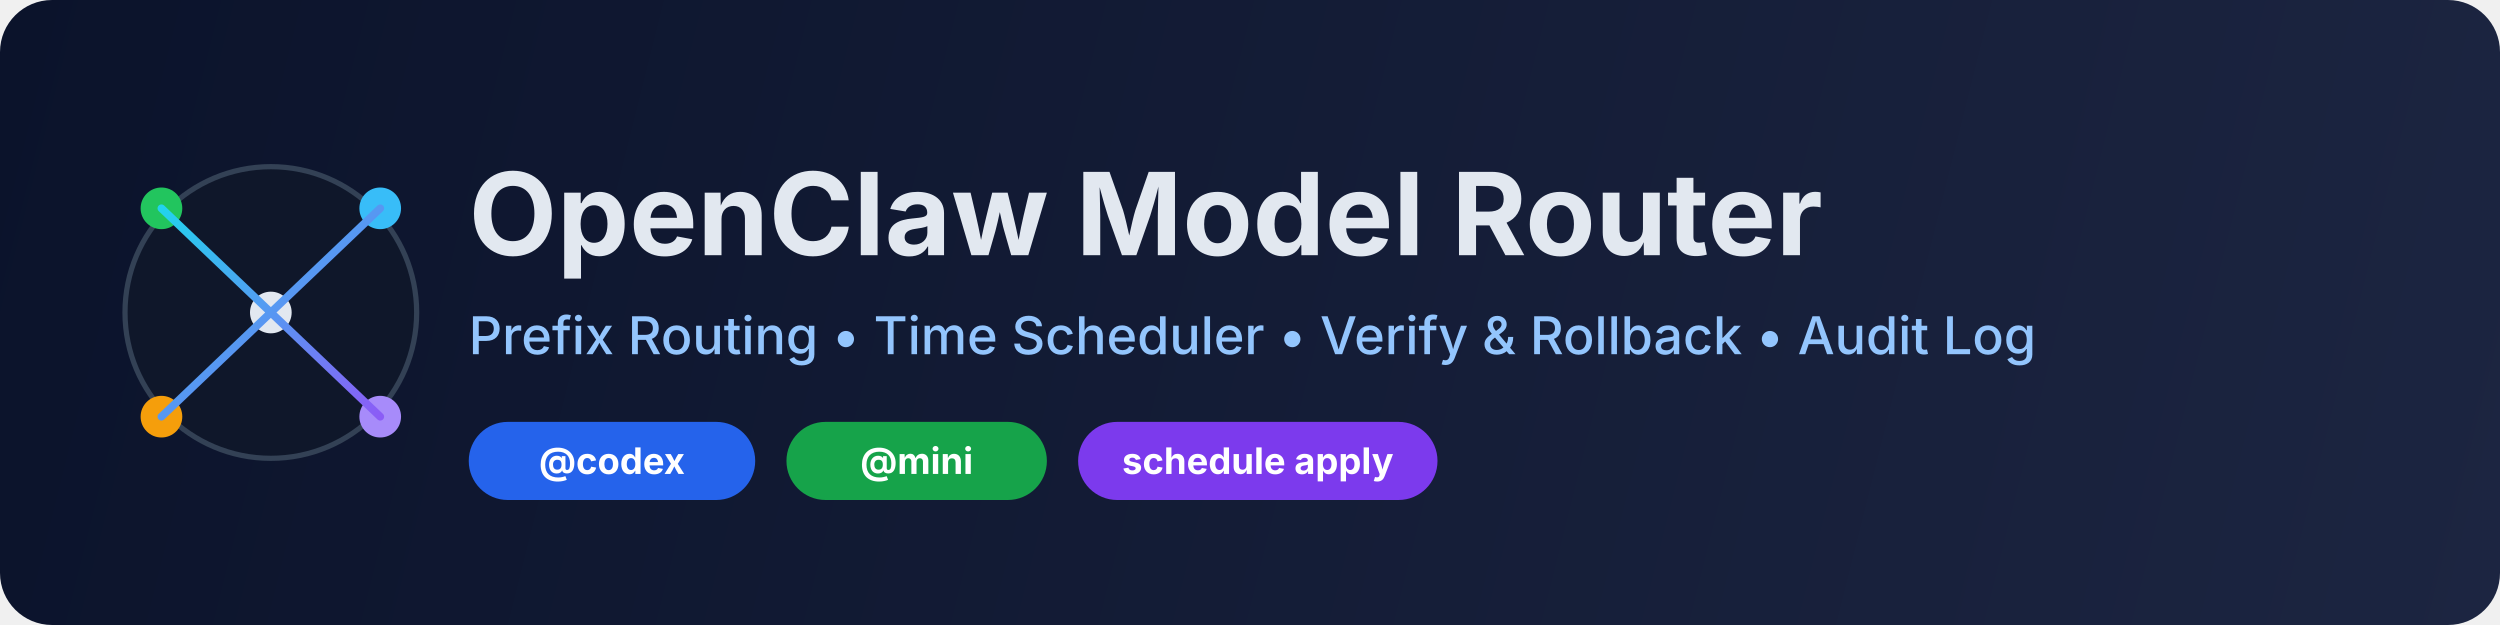
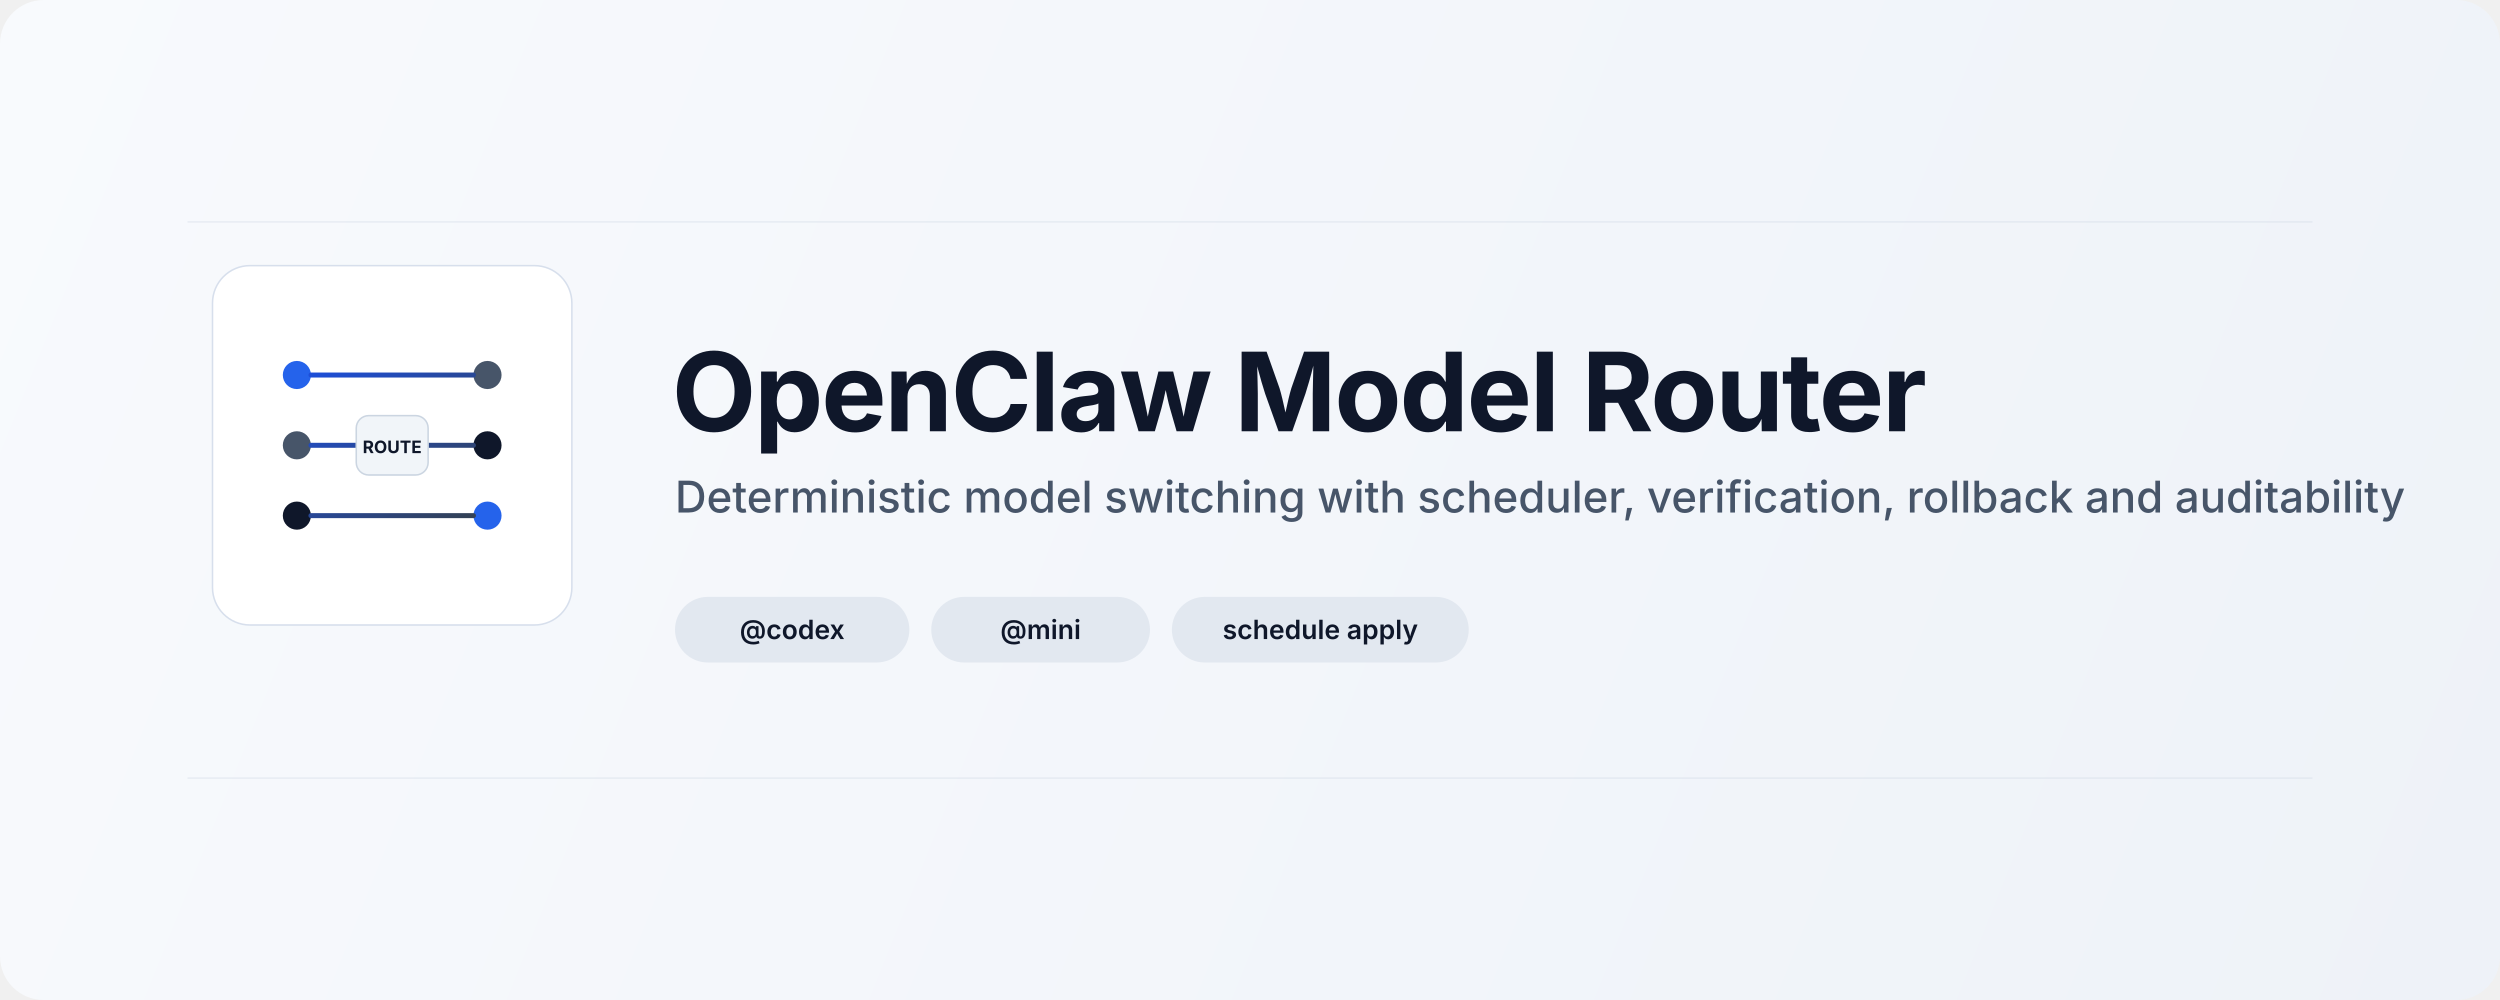
- <svg xmlns="http://www.w3.org/2000/svg" width="960" height="240" viewBox="0 0 960 240" fill="none">
+ <svg xmlns="http://www.w3.org/2000/svg" width="1600" height="640" viewBox="0 0 1600 640" fill="none">
  <defs>
-     <linearGradient id="bg" x1="0" y1="0" x2="960" y2="240" gradientUnits="userSpaceOnUse">
-       <stop stop-color="#0B132B" />
-       <stop offset="1" stop-color="#1C2541" />
+     <linearGradient id="bg" x1="0" y1="0" x2="1600" y2="640" gradientUnits="userSpaceOnUse">
+       <stop offset="0" stop-color="#F8FAFD" />
+       <stop offset="1" stop-color="#EEF2F8" />
    </linearGradient>
-     <linearGradient id="accent" x1="0" y1="0" x2="1" y2="1">
-       <stop stop-color="#22D3EE" />
-       <stop offset="1" stop-color="#8B5CF6" />
+     <linearGradient id="line" x1="0" y1="0" x2="1" y2="1">
+       <stop stop-color="#1D4ED8" />
+       <stop offset="1" stop-color="#334155" />
    </linearGradient>
  </defs>
-   <rect width="960" height="240" rx="20" fill="url(#bg)" />
-   <g transform="translate(44,52)">
-     <circle cx="60" cy="68" r="56" fill="#0F172A" stroke="#334155" stroke-width="2" />
-     <circle cx="60" cy="68" r="8" fill="#E2E8F0" />
-     <circle cx="18" cy="28" r="8" fill="#22C55E" />
-     <circle cx="102" cy="28" r="8" fill="#38BDF8" />
-     <circle cx="18" cy="108" r="8" fill="#F59E0B" />
-     <circle cx="102" cy="108" r="8" fill="#A78BFA" />
-     <path d="M60 68L18 28M60 68L102 28M60 68L18 108M60 68L102 108" stroke="url(#accent)" stroke-width="3" stroke-linecap="round" />
+   <rect width="1600" height="640" rx="28" fill="url(#bg)" />
+   <g opacity="0.35" stroke="#CBD5E1" stroke-width="1">
+     <path d="M120 142H1480" />
+     <path d="M120 498H1480" />
  </g>
-   <text x="180" y="98" fill="#E2E8F0" font-family="Inter,Segoe UI,Arial,sans-serif" font-size="44" font-weight="700">
+   <g transform="translate(136,170)">
+     <rect width="230" height="230" rx="24" fill="#FFFFFF" stroke="#D7DFEC" />
+     <circle cx="54" cy="70" r="9" fill="#2563EB" />
+     <circle cx="54" cy="115" r="9" fill="#475569" />
+     <circle cx="54" cy="160" r="9" fill="#0F172A" />
+     <circle cx="176" cy="70" r="9" fill="#475569" />
+     <circle cx="176" cy="115" r="9" fill="#0F172A" />
+     <circle cx="176" cy="160" r="9" fill="#2563EB" />
+     <path d="M63 70H167M63 115H167M63 160H167" stroke="url(#line)" stroke-width="3.2" stroke-linecap="round" />
+     <rect x="92" y="96" width="46" height="38" rx="8" fill="#F1F5F9" stroke="#CBD5E1" />
+     <text x="115" y="120" text-anchor="middle" fill="#0F172A" font-family="Inter,Segoe UI,Arial,sans-serif" font-size="11" font-weight="700">ROUTE</text>
+   </g>
+   <text x="430" y="276" fill="#0F172A" font-family="Inter,Segoe UI,Arial,sans-serif" font-size="70" font-weight="700" letter-spacing="-1.2">
    OpenClaw Model Router
  </text>
-   <text x="180" y="136" fill="#93C5FD" font-family="Inter,Segoe UI,Arial,sans-serif" font-size="20" font-weight="500">
-     Prefix Routing • Time Scheduler • Verify &amp; Rollback • Audit Log
+   <text x="432" y="328" fill="#475569" font-family="Inter,Segoe UI,Arial,sans-serif" font-size="28" font-weight="500">
+     Deterministic model switching with scheduler, verification, rollback and auditability
  </text>
-   <g transform="translate(180,162)">
-     <rect x="0" y="0" width="110" height="30" rx="15" fill="#2563EB" />
-     <text x="55" y="20" text-anchor="middle" fill="white" font-family="Inter,Segoe UI,Arial,sans-serif" font-size="14" font-weight="700">@codex</text>
-     <rect x="122" y="0" width="100" height="30" rx="15" fill="#16A34A" />
-     <text x="172" y="20" text-anchor="middle" fill="white" font-family="Inter,Segoe UI,Arial,sans-serif" font-size="14" font-weight="700">@mini</text>
-     <rect x="234" y="0" width="138" height="30" rx="15" fill="#7C3AED" />
-     <text x="303" y="20" text-anchor="middle" fill="white" font-family="Inter,Segoe UI,Arial,sans-serif" font-size="14" font-weight="700">schedule apply</text>
+   <g transform="translate(432,382)">
+     <rect x="0" y="0" width="150" height="42" rx="21" fill="#E2E8F0" />
+     <text x="75" y="27" text-anchor="middle" fill="#0F172A" font-family="Inter,Segoe UI,Arial,sans-serif" font-size="17" font-weight="600">@codex</text>
+     <rect x="164" y="0" width="140" height="42" rx="21" fill="#E2E8F0" />
+     <text x="234" y="27" text-anchor="middle" fill="#0F172A" font-family="Inter,Segoe UI,Arial,sans-serif" font-size="17" font-weight="600">@mini</text>
+     <rect x="318" y="0" width="190" height="42" rx="21" fill="#E2E8F0" />
+     <text x="413" y="27" text-anchor="middle" fill="#0F172A" font-family="Inter,Segoe UI,Arial,sans-serif" font-size="17" font-weight="600">schedule apply</text>
  </g>
</svg>
